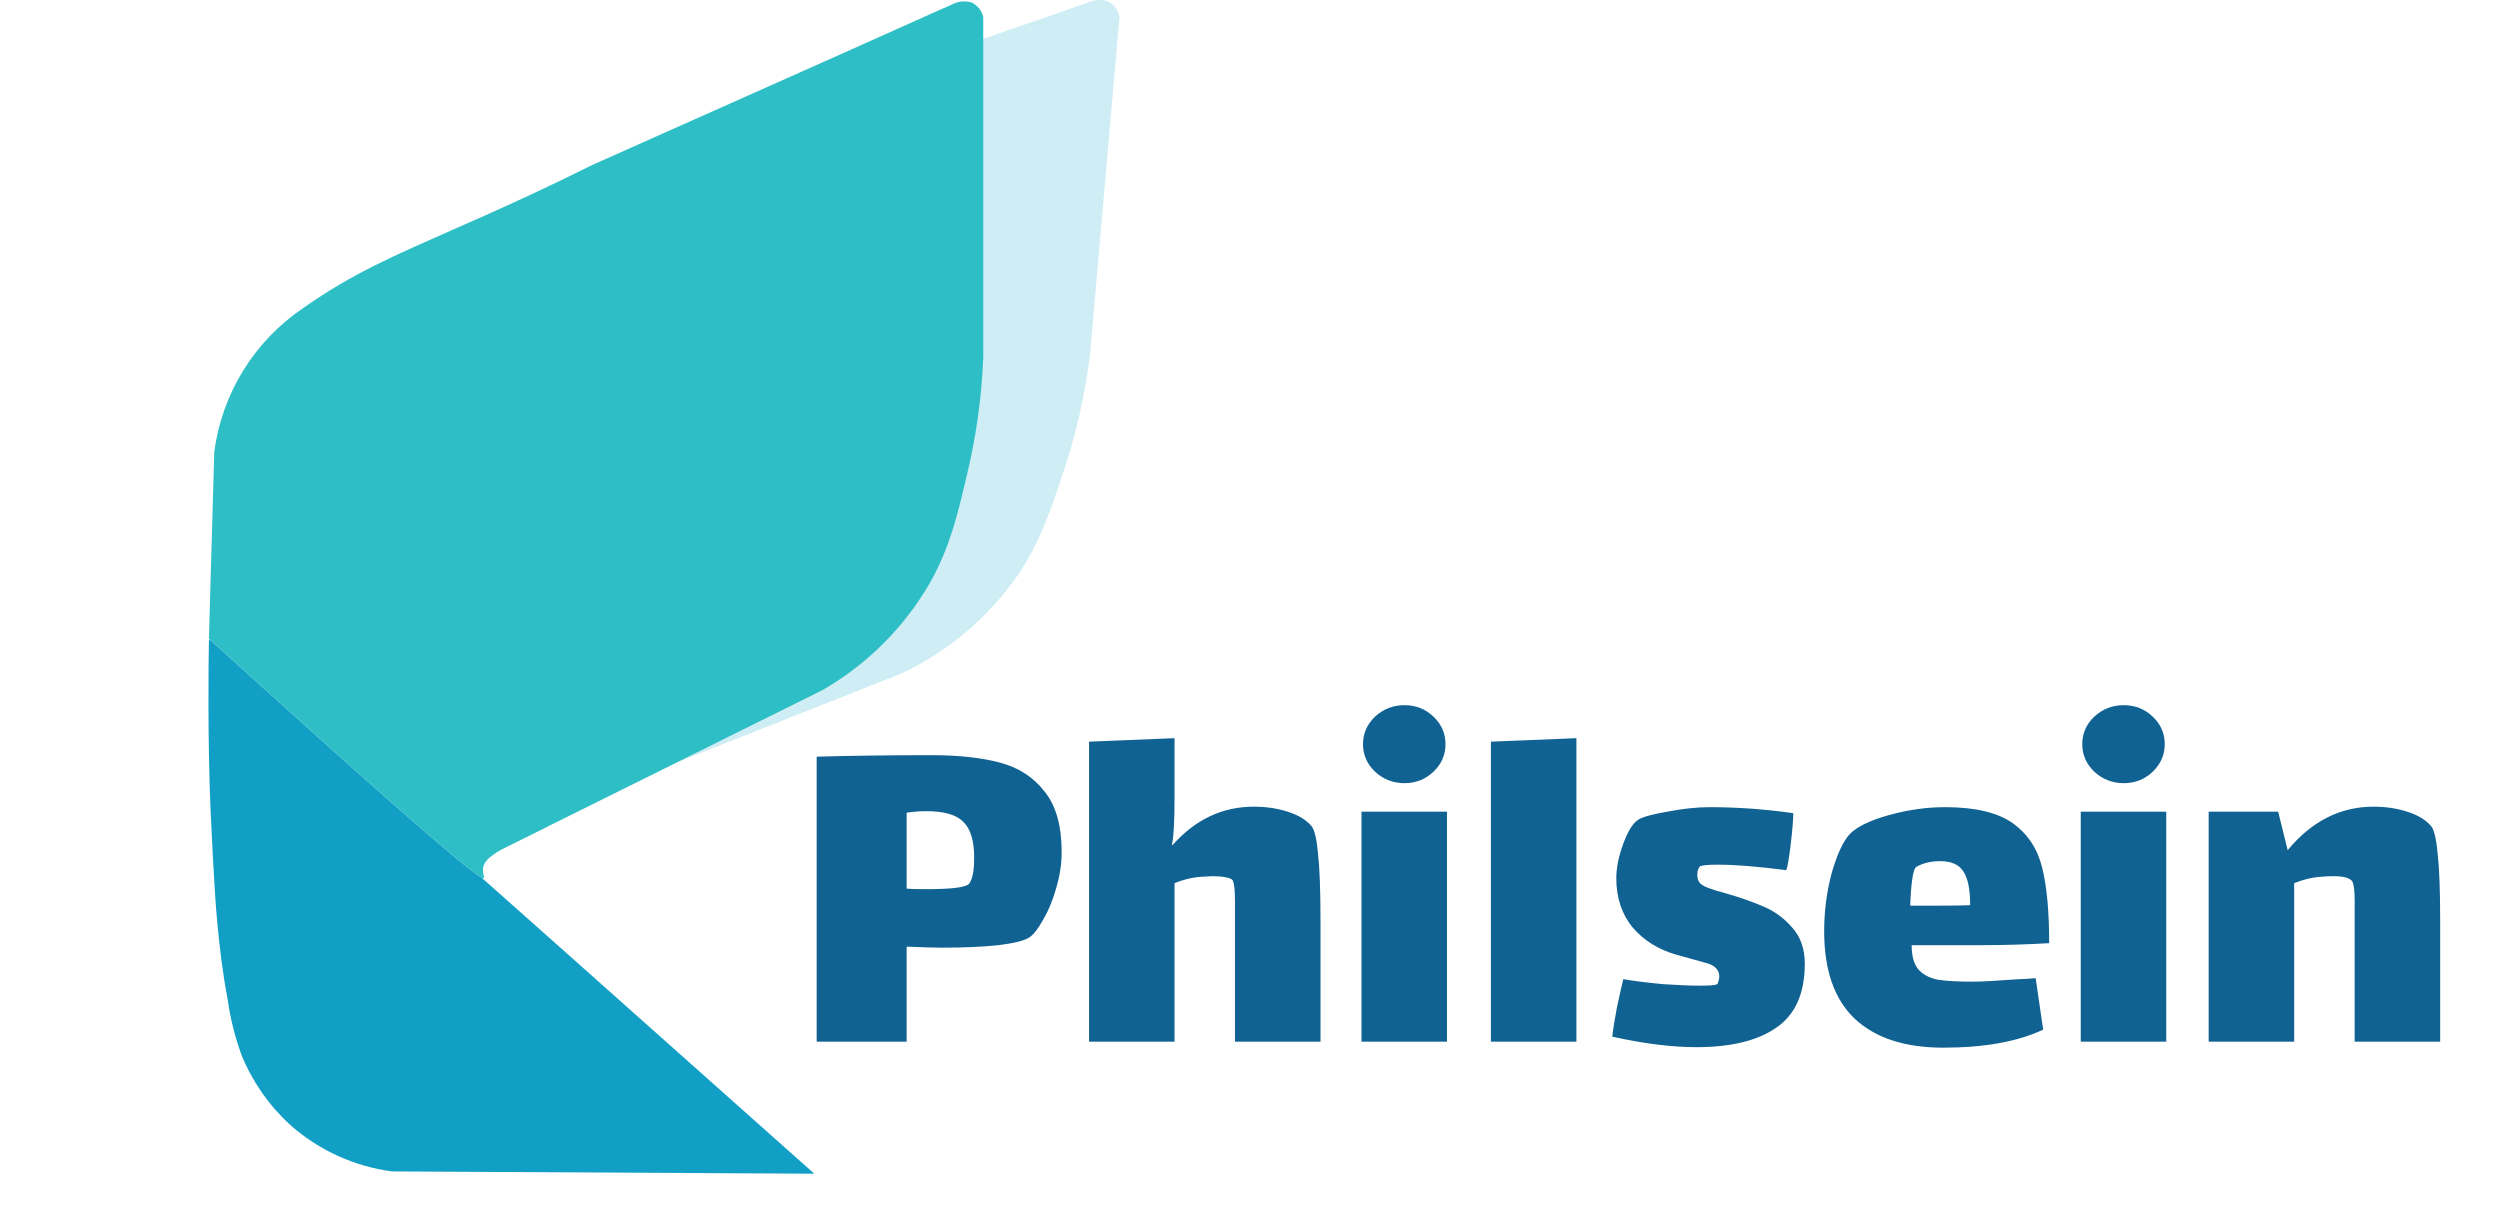
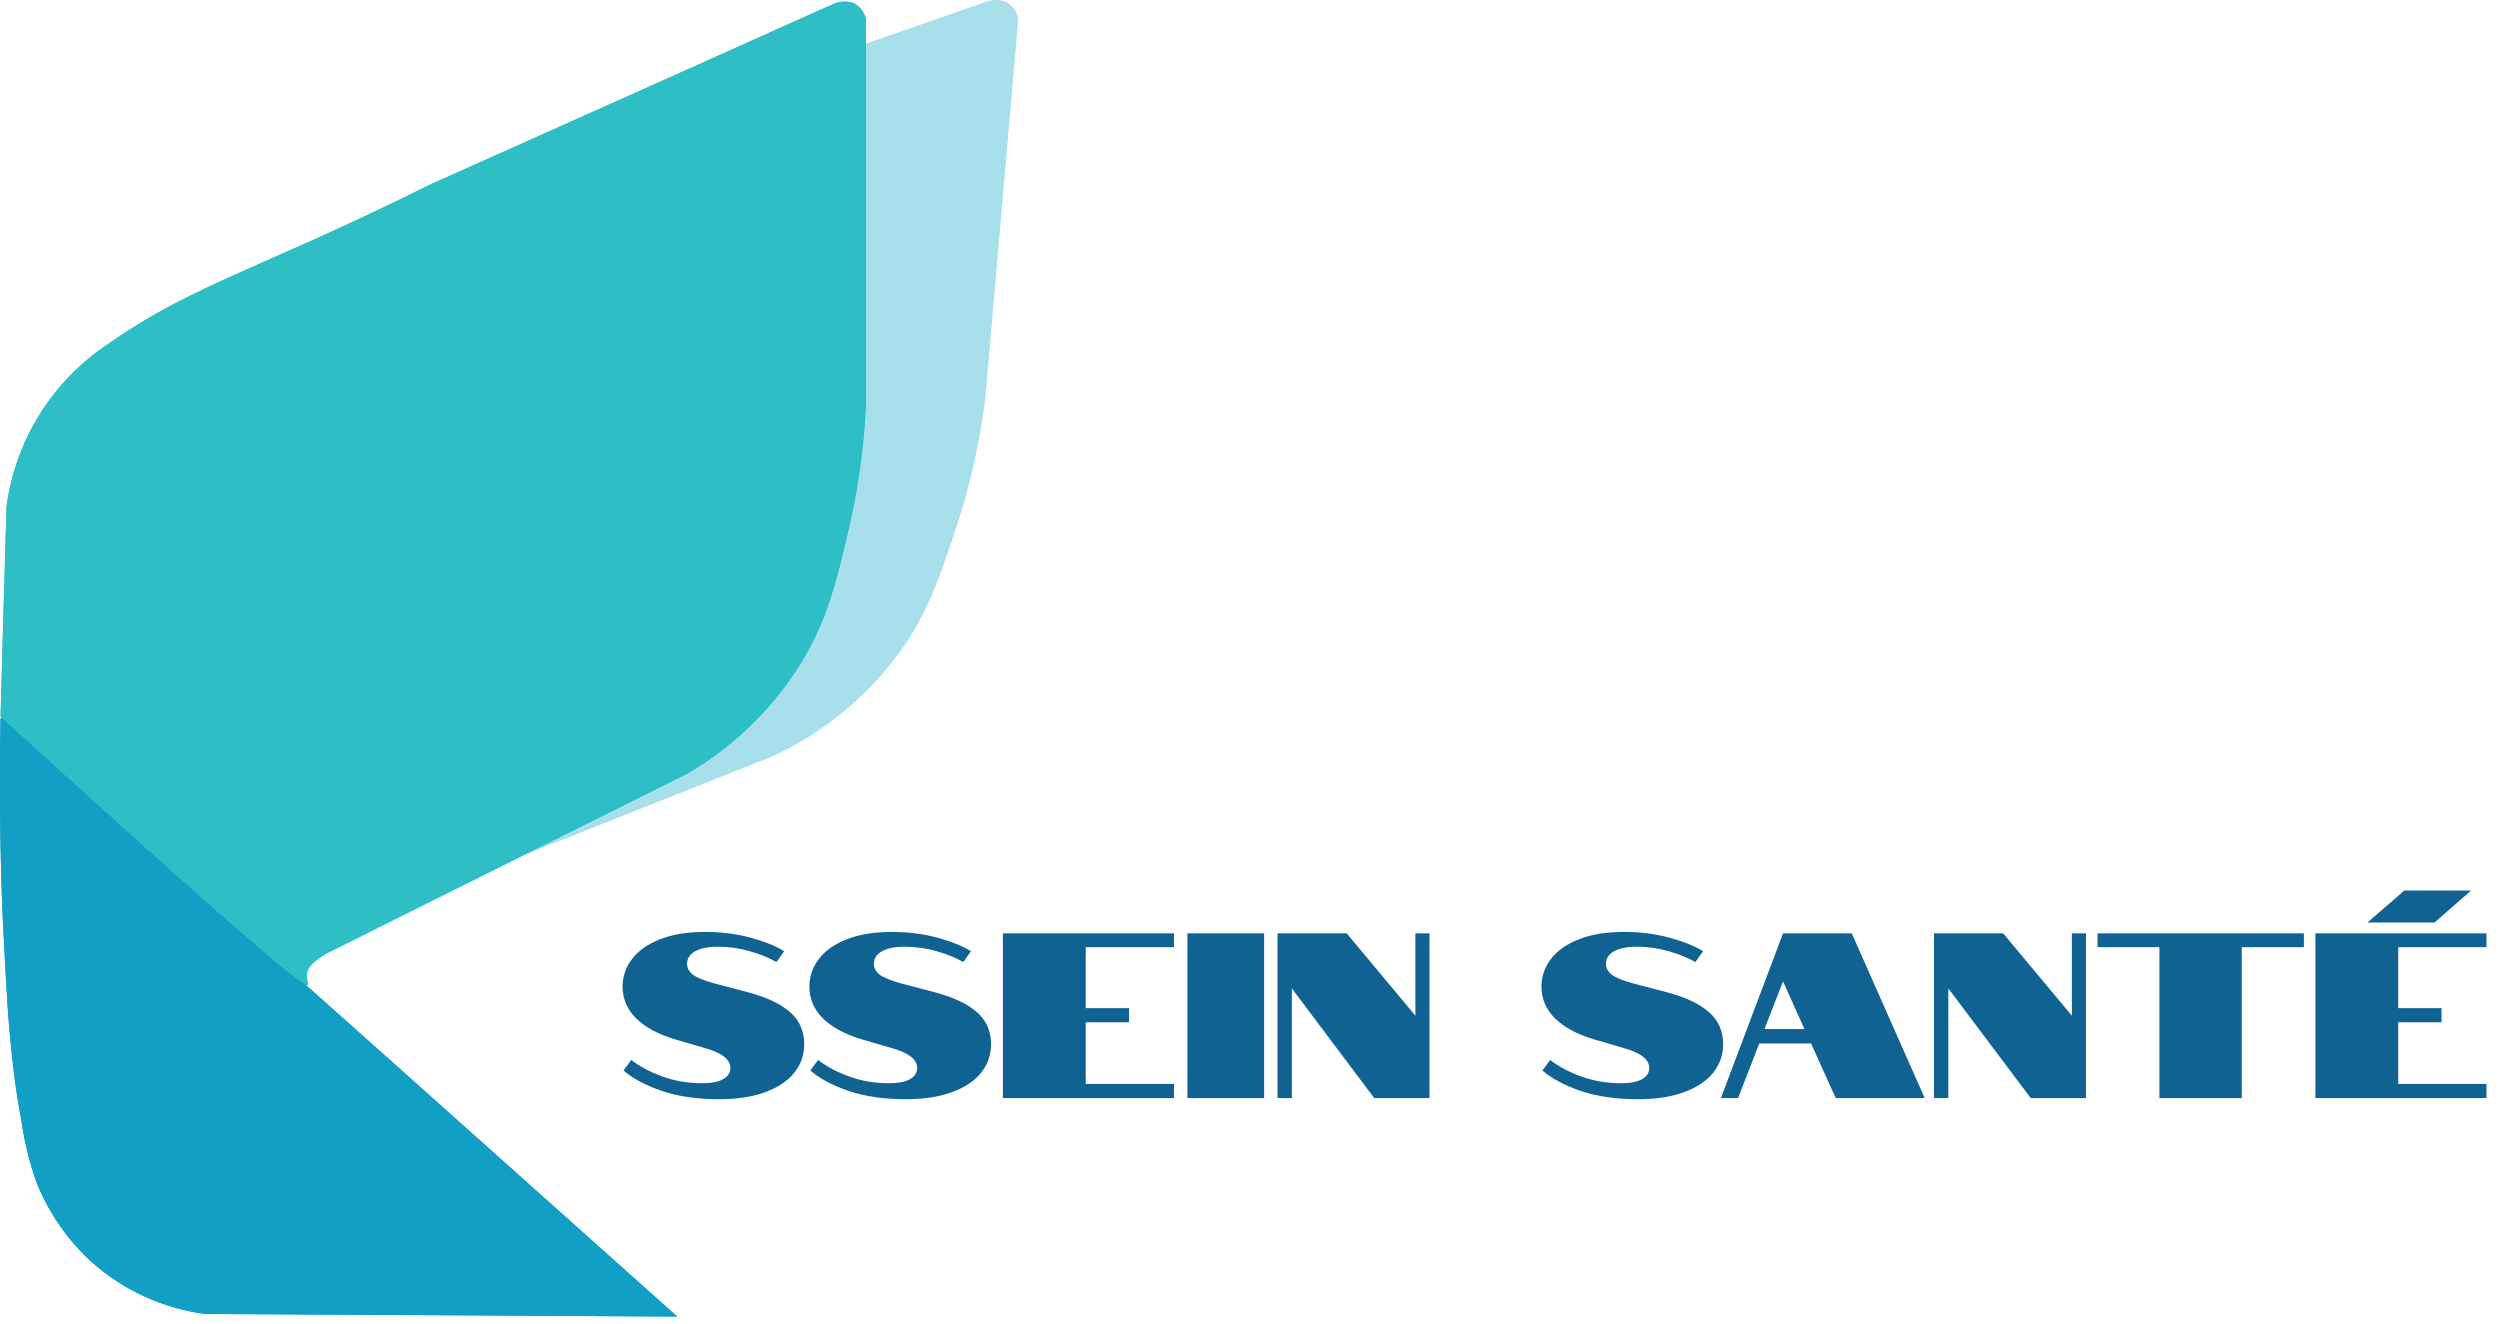
- <svg xmlns="http://www.w3.org/2000/svg" width="60" height="29" viewBox="0 0 60 29" fill="none">
-   <path d="M19.543 28.169L9.409 28.114C8.5 27.994 7.648 27.605 6.963 26.996C6.454 26.53 6.055 25.957 5.795 25.318C5.639 24.887 5.528 24.442 5.464 23.988C5.334 23.296 5.275 22.761 5.224 22.239C5.174 21.716 5.153 21.358 5.111 20.607C5.111 20.519 5.071 19.891 5.05 19.361C4.984 17.725 5.003 15.914 5.014 15.375C5.02 15.366 5.027 15.357 5.035 15.348C8.46 18.452 11.108 20.81 11.55 21.056L11.617 21.119L11.653 21.148C11.775 21.253 14.217 23.426 19.543 28.169Z" fill="#129FC6" />
-   <path d="M23.598 0.413V0.935V8.574C23.559 9.545 23.424 10.509 23.193 11.452C22.983 12.34 22.798 13.131 22.328 13.97C21.711 15.048 20.817 15.943 19.739 16.564L16.259 18.291L13.139 19.839C13.1 19.862 13.057 19.881 13.017 19.902L12.057 20.378C11.97 20.423 11.886 20.476 11.809 20.537C11.738 20.585 11.678 20.646 11.632 20.718C11.542 20.881 11.632 21.053 11.613 21.074C11.594 21.095 11.584 21.074 11.55 21.055C11.108 20.81 8.46 18.452 5.035 15.348L5.014 15.329C5.056 13.835 5.099 12.342 5.142 10.848C5.233 10.155 5.47 9.489 5.837 8.893C6.205 8.298 6.695 7.787 7.275 7.394C8.468 6.554 9.466 6.135 10.883 5.506L11.714 5.139C12.426 4.82 13.247 4.442 14.228 3.953L20.147 1.315C21.652 0.643 22.623 0.203 22.838 0.113C22.911 0.071 22.993 0.045 23.078 0.036C23.162 0.028 23.248 0.038 23.328 0.064C23.396 0.099 23.456 0.148 23.503 0.208C23.549 0.268 23.582 0.338 23.598 0.413Z" fill="#2DBFC5" />
-   <path opacity="0.2" d="M26.867 0.413C26.631 3.123 26.395 5.832 26.157 8.539C26.035 9.502 25.817 10.451 25.507 11.371C25.215 12.237 24.968 13.001 24.429 13.8C23.719 14.824 22.75 15.642 21.619 16.17L16.259 18.291L19.739 16.564C20.816 15.941 21.707 15.043 22.322 13.963C22.791 13.124 22.968 12.34 23.187 11.446C23.417 10.505 23.553 9.543 23.591 8.575V0.935C25.017 0.444 25.926 0.127 26.137 0.052C26.214 0.018 26.298 0 26.383 0C26.468 0 26.552 0.018 26.629 0.052C26.693 0.091 26.747 0.143 26.788 0.206C26.829 0.268 26.856 0.339 26.867 0.413Z" fill="#08A3C7" />
-   <path d="M22.36 18.124C23.008 18.124 23.556 18.184 24.004 18.304C24.452 18.424 24.808 18.656 25.072 19C25.344 19.336 25.48 19.82 25.48 20.452C25.48 20.732 25.436 21.02 25.348 21.316C25.268 21.604 25.164 21.856 25.036 22.072C24.916 22.288 24.808 22.428 24.712 22.492C24.6 22.572 24.352 22.636 23.968 22.684C23.584 22.724 23.132 22.744 22.612 22.744C22.428 22.744 22.144 22.736 21.76 22.72V25H19.6V18.16C20.44 18.136 21.36 18.124 22.36 18.124ZM23.26 21.208C23.34 21.104 23.38 20.896 23.38 20.584C23.38 20.176 23.292 19.888 23.116 19.72C22.948 19.552 22.652 19.468 22.228 19.468C22.084 19.468 21.928 19.48 21.76 19.504V21.328C21.84 21.336 21.996 21.34 22.228 21.34C22.844 21.34 23.188 21.296 23.26 21.208ZM31.477 19.828C31.549 19.916 31.601 20.136 31.633 20.488C31.672 20.84 31.692 21.376 31.692 22.096V25H29.64V22.12C29.64 22.088 29.64 21.932 29.64 21.652C29.64 21.364 29.62 21.188 29.581 21.124C29.556 21.092 29.497 21.068 29.401 21.052C29.312 21.036 29.209 21.028 29.088 21.028L28.884 21.04C28.66 21.048 28.428 21.1 28.189 21.196V25H26.137V17.8L28.189 17.716V19.12C28.189 19.696 28.169 20.08 28.128 20.272L28.14 20.284C28.684 19.668 29.337 19.36 30.096 19.36C30.384 19.36 30.652 19.4 30.901 19.48C31.157 19.56 31.349 19.676 31.477 19.828ZM33.708 18.796C33.436 18.796 33.2 18.704 33 18.52C32.808 18.336 32.712 18.116 32.712 17.86C32.712 17.604 32.808 17.384 33 17.2C33.2 17.016 33.436 16.924 33.708 16.924C33.98 16.924 34.212 17.016 34.404 17.2C34.596 17.384 34.692 17.604 34.692 17.86C34.692 18.116 34.596 18.336 34.404 18.52C34.212 18.704 33.98 18.796 33.708 18.796ZM32.676 19.48H34.728V25H32.676V19.48ZM35.782 17.8L37.834 17.716V25H35.782V17.8ZM43.315 23.128C43.315 23.84 43.087 24.352 42.631 24.664C42.183 24.976 41.543 25.132 40.711 25.132C40.127 25.132 39.455 25.048 38.695 24.88C38.711 24.72 38.747 24.492 38.803 24.196C38.867 23.892 38.919 23.66 38.959 23.5C39.247 23.548 39.567 23.588 39.919 23.62C40.271 23.644 40.571 23.656 40.819 23.656C41.035 23.656 41.167 23.644 41.215 23.62C41.223 23.612 41.231 23.592 41.239 23.56C41.255 23.52 41.263 23.48 41.263 23.44C41.263 23.28 41.163 23.172 40.963 23.116C40.899 23.1 40.655 23.032 40.231 22.912C39.807 22.792 39.459 22.576 39.187 22.264C38.923 21.944 38.791 21.548 38.791 21.076C38.791 20.828 38.847 20.552 38.959 20.248C39.071 19.944 39.191 19.752 39.319 19.672C39.415 19.608 39.647 19.544 40.015 19.48C40.383 19.408 40.723 19.372 41.035 19.372C41.699 19.372 42.367 19.42 43.039 19.516C43.039 19.66 43.019 19.904 42.979 20.248C42.939 20.584 42.903 20.796 42.871 20.884C42.191 20.796 41.643 20.752 41.227 20.752C41.011 20.752 40.871 20.764 40.807 20.788C40.791 20.796 40.775 20.82 40.759 20.86C40.743 20.892 40.735 20.936 40.735 20.992C40.735 21.104 40.771 21.184 40.843 21.232C40.915 21.288 41.103 21.356 41.407 21.436C41.767 21.54 42.075 21.648 42.331 21.76C42.595 21.872 42.823 22.04 43.015 22.264C43.215 22.488 43.315 22.776 43.315 23.128ZM47.344 23.56C47.544 23.56 47.916 23.54 48.46 23.5C48.532 23.5 48.664 23.492 48.856 23.476L49.036 24.712C48.42 25 47.62 25.144 46.636 25.144C45.716 25.144 45.008 24.912 44.512 24.448C44.024 23.984 43.78 23.284 43.78 22.348C43.78 21.868 43.84 21.404 43.96 20.956C44.088 20.508 44.232 20.196 44.392 20.02C44.56 19.844 44.872 19.692 45.328 19.564C45.784 19.436 46.236 19.372 46.684 19.372C47.404 19.372 47.944 19.5 48.304 19.756C48.664 20.012 48.9 20.368 49.012 20.824C49.124 21.272 49.18 21.876 49.18 22.636C48.636 22.668 48.104 22.684 47.584 22.684H45.88C45.88 22.94 45.932 23.132 46.036 23.26C46.148 23.388 46.304 23.472 46.504 23.512C46.704 23.544 46.984 23.56 47.344 23.56ZM46 20.8C45.952 20.824 45.916 20.928 45.892 21.112C45.868 21.296 45.852 21.504 45.844 21.736H46.468C46.844 21.736 47.116 21.732 47.284 21.724C47.284 21.34 47.228 21.068 47.116 20.908C47.012 20.748 46.828 20.668 46.564 20.668C46.348 20.668 46.16 20.712 46 20.8ZM50.97 18.796C50.698 18.796 50.462 18.704 50.262 18.52C50.07 18.336 49.974 18.116 49.974 17.86C49.974 17.604 50.07 17.384 50.262 17.2C50.462 17.016 50.698 16.924 50.97 16.924C51.242 16.924 51.474 17.016 51.666 17.2C51.858 17.384 51.954 17.604 51.954 17.86C51.954 18.116 51.858 18.336 51.666 18.52C51.474 18.704 51.242 18.796 50.97 18.796ZM49.938 19.48H51.99V25H49.938V19.48ZM58.348 19.828C58.42 19.916 58.472 20.136 58.504 20.488C58.544 20.84 58.564 21.376 58.564 22.096V25H56.512V22.12V21.628C56.512 21.372 56.492 21.212 56.452 21.148C56.388 21.068 56.24 21.028 56.008 21.028C55.896 21.028 55.812 21.032 55.756 21.04C55.532 21.048 55.3 21.1 55.06 21.196V25H53.008V19.48H54.676L54.904 20.404C55.48 19.708 56.168 19.36 56.968 19.36C57.256 19.36 57.524 19.4 57.772 19.48C58.028 19.56 58.22 19.676 58.348 19.828Z" fill="#106293" />
+ <svg xmlns="http://www.w3.org/2000/svg" width="255" height="135" viewBox="0 0 255 135" fill="none">
+   <path d="M69.072 134.287L20.932 134.027C16.612 133.456 12.563 131.599 9.312 128.697C6.892 126.475 4.996 123.743 3.762 120.697C3.021 118.644 2.495 116.519 2.192 114.357C1.572 111.057 1.292 108.507 1.052 106.017C0.812 103.527 0.712 101.817 0.512 98.237C0.512 97.817 0.322 94.828 0.222 92.297C-0.088 84.498 0.002 75.868 0.052 73.297C0.082 73.252 0.115 73.208 0.152 73.168C16.422 87.968 29.002 99.207 31.102 100.377L31.422 100.677L31.592 100.817C32.172 101.317 43.772 111.677 69.072 134.287Z" fill="#129FC6" />
+   <path d="M88.332 1.967V4.457V40.877C88.15 45.503 87.507 50.099 86.412 54.597C85.412 58.827 84.532 62.597 82.302 66.597C79.368 71.736 75.124 76.005 70.002 78.967L53.472 87.197L38.652 94.577C38.462 94.687 38.262 94.777 38.072 94.877L33.512 97.147C33.094 97.361 32.699 97.615 32.332 97.907C31.995 98.133 31.709 98.426 31.492 98.767C31.062 99.547 31.492 100.367 31.402 100.467C31.312 100.567 31.262 100.467 31.102 100.377C29.002 99.207 16.422 87.967 0.152 73.167L0.052 73.077C0.252 65.957 0.455 58.837 0.662 51.717C1.092 48.413 2.217 45.237 3.963 42.398C5.709 39.559 8.036 37.122 10.792 35.247C16.462 31.247 21.202 29.247 27.932 26.247L31.882 24.497C35.262 22.977 39.162 21.177 43.822 18.847L71.942 6.267C79.092 3.067 83.702 0.967 84.722 0.537C85.072 0.337 85.461 0.214 85.862 0.174C86.264 0.134 86.669 0.18 87.052 0.307C87.376 0.471 87.659 0.705 87.88 0.992C88.101 1.28 88.256 1.613 88.332 1.967Z" fill="#2DBFC5" />
+   <path opacity="0.2" d="M103.862 1.967C102.742 14.887 101.618 27.801 100.492 40.707C99.91 45.298 98.875 49.821 97.402 54.207C96.012 58.337 94.842 61.977 92.282 65.787C88.909 70.668 84.303 74.568 78.932 77.087L53.472 87.197L70.002 78.967C75.117 75.993 79.351 71.714 82.272 66.567C84.502 62.567 85.342 58.827 86.382 54.567C87.475 50.079 88.118 45.493 88.302 40.877V4.457C95.072 2.117 99.392 0.607 100.392 0.247C100.76 0.084 101.159 0 101.562 0C101.965 0 102.363 0.084 102.732 0.247C103.035 0.433 103.293 0.684 103.489 0.981C103.684 1.279 103.811 1.615 103.862 1.967Z" fill="#08A3C7" />
+   <path d="M69.072 134.287L20.932 134.027C16.612 133.456 12.563 131.599 9.312 128.697C6.892 126.475 4.996 123.743 3.762 120.697C3.021 118.644 2.495 116.519 2.192 114.357C1.572 111.057 1.292 108.507 1.052 106.017C0.812 103.527 0.712 101.817 0.512 98.237C0.512 97.817 0.322 94.828 0.222 92.297C-0.088 84.498 0.002 75.868 0.052 73.297C0.082 73.252 0.115 73.208 0.152 73.168C16.422 87.968 29.002 99.207 31.102 100.377L31.422 100.677L31.592 100.817C32.172 101.317 43.772 111.677 69.072 134.287Z" fill="#129FC6" />
+   <path d="M88.332 1.967V4.457V40.877C88.15 45.503 87.507 50.099 86.412 54.597C85.412 58.827 84.532 62.597 82.302 66.597C79.368 71.736 75.124 76.005 70.002 78.967L53.472 87.197L38.652 94.577C38.462 94.687 38.262 94.777 38.072 94.877L33.512 97.147C33.094 97.361 32.699 97.615 32.332 97.907C31.995 98.133 31.709 98.426 31.492 98.767C31.062 99.547 31.492 100.367 31.402 100.467C31.312 100.567 31.262 100.467 31.102 100.377C29.002 99.207 16.422 87.967 0.152 73.167L0.052 73.077C0.252 65.957 0.455 58.837 0.662 51.717C1.092 48.413 2.217 45.237 3.963 42.398C5.709 39.559 8.036 37.122 10.792 35.247C16.462 31.247 21.202 29.247 27.932 26.247L31.882 24.497C35.262 22.977 39.162 21.177 43.822 18.847L71.942 6.267C79.092 3.067 83.702 0.967 84.722 0.537C85.072 0.337 85.461 0.214 85.862 0.174C86.264 0.134 86.669 0.18 87.052 0.307C87.376 0.471 87.659 0.705 87.88 0.992C88.101 1.28 88.256 1.613 88.332 1.967Z" fill="#2DBFC5" />
+   <path opacity="0.2" d="M103.862 1.967C102.742 14.887 101.618 27.801 100.492 40.707C99.91 45.298 98.875 49.821 97.402 54.207C96.012 58.337 94.842 61.977 92.282 65.787C88.909 70.668 84.303 74.568 78.932 77.087L53.472 87.197L70.002 78.967C75.117 75.993 79.351 71.714 82.272 66.567C84.502 62.567 85.342 58.827 86.382 54.567C87.475 50.079 88.118 45.493 88.302 40.877V4.457C95.072 2.117 99.392 0.607 100.392 0.247C100.76 0.084 101.159 0 101.562 0C101.965 0 102.363 0.084 102.732 0.247C103.035 0.433 103.293 0.684 103.489 0.981C103.684 1.279 103.811 1.615 103.862 1.967Z" fill="#08A3C7" />
+   <path d="M76.344 101.224C78.248 101.736 79.672 102.416 80.616 103.264C81.56 104.096 82.032 105.184 82.032 106.528C82.032 107.6 81.696 108.56 81.024 109.408C80.352 110.256 79.36 110.92 78.048 111.4C76.752 111.88 75.176 112.12 73.32 112.12C71.128 112.12 69.192 111.84 67.512 111.28C65.848 110.704 64.544 110.008 63.6 109.192L64.392 108.112C65.224 108.768 66.272 109.328 67.536 109.792C68.8 110.256 70.16 110.488 71.616 110.488C72.56 110.488 73.272 110.352 73.752 110.08C74.248 109.808 74.496 109.424 74.496 108.928C74.496 108.064 73.64 107.392 71.928 106.912L68.808 106C67.112 105.488 65.8 104.776 64.872 103.864C63.96 102.952 63.504 101.872 63.504 100.624C63.504 99.584 63.832 98.64 64.488 97.792C65.144 96.944 66.096 96.28 67.344 95.8C68.608 95.304 70.12 95.056 71.88 95.056C73.56 95.056 75.104 95.248 76.512 95.632C77.936 96.016 79.096 96.48 79.992 97.024L79.2 98.128C78.448 97.696 77.544 97.328 76.488 97.024C75.448 96.72 74.352 96.568 73.2 96.568C72.192 96.568 71.416 96.728 70.872 97.048C70.344 97.352 70.08 97.776 70.08 98.32C70.08 98.736 70.28 99.104 70.68 99.424C71.08 99.728 71.84 100.032 72.96 100.336L76.344 101.224ZM95.399 101.224C97.303 101.736 98.727 102.416 99.671 103.264C100.615 104.096 101.087 105.184 101.087 106.528C101.087 107.6 100.751 108.56 100.079 109.408C99.407 110.256 98.415 110.92 97.103 111.4C95.807 111.88 94.231 112.12 92.375 112.12C90.183 112.12 88.247 111.84 86.567 111.28C84.903 110.704 83.599 110.008 82.655 109.192L83.447 108.112C84.279 108.768 85.327 109.328 86.591 109.792C87.855 110.256 89.215 110.488 90.671 110.488C91.615 110.488 92.327 110.352 92.807 110.08C93.303 109.808 93.551 109.424 93.551 108.928C93.551 108.064 92.695 107.392 90.983 106.912L87.863 106C86.167 105.488 84.855 104.776 83.927 103.864C83.015 102.952 82.559 101.872 82.559 100.624C82.559 99.584 82.887 98.64 83.543 97.792C84.199 96.944 85.151 96.28 86.399 95.8C87.663 95.304 89.175 95.056 90.935 95.056C92.615 95.056 94.159 95.248 95.567 95.632C96.991 96.016 98.151 96.48 99.047 97.024L98.255 98.128C97.503 97.696 96.599 97.328 95.543 97.024C94.503 96.72 93.407 96.568 92.255 96.568C91.247 96.568 90.471 96.728 89.927 97.048C89.399 97.352 89.135 97.776 89.135 98.32C89.135 98.736 89.335 99.104 89.735 99.424C90.135 99.728 90.895 100.032 92.015 100.336L95.399 101.224ZM102.297 95.2H119.745V96.616H110.745V102.832H115.161V104.272H110.745V110.56H119.745V112H102.297V95.2ZM121.117 95.2H128.941V112H121.117V95.2ZM130.305 95.2H137.361L144.369 103.6V95.2H145.809V112H140.169L131.769 100.816V112H130.305V95.2ZM170.071 101.224C171.975 101.736 173.399 102.416 174.343 103.264C175.287 104.096 175.759 105.184 175.759 106.528C175.759 107.6 175.423 108.56 174.751 109.408C174.079 110.256 173.087 110.92 171.775 111.4C170.479 111.88 168.903 112.12 167.047 112.12C164.855 112.12 162.919 111.84 161.239 111.28C159.575 110.704 158.271 110.008 157.327 109.192L158.119 108.112C158.951 108.768 159.999 109.328 161.263 109.792C162.527 110.256 163.887 110.488 165.343 110.488C166.287 110.488 166.999 110.352 167.479 110.08C167.975 109.808 168.223 109.424 168.223 108.928C168.223 108.064 167.367 107.392 165.655 106.912L162.535 106C160.839 105.488 159.527 104.776 158.599 103.864C157.687 102.952 157.231 101.872 157.231 100.624C157.231 99.584 157.559 98.64 158.215 97.792C158.871 96.944 159.823 96.28 161.071 95.8C162.335 95.304 163.847 95.056 165.607 95.056C167.287 95.056 168.831 95.248 170.239 95.632C171.663 96.016 172.823 96.48 173.719 97.024L172.927 98.128C172.175 97.696 171.271 97.328 170.215 97.024C169.175 96.72 168.079 96.568 166.927 96.568C165.919 96.568 165.143 96.728 164.599 97.048C164.071 97.352 163.807 97.776 163.807 98.32C163.807 98.736 164.007 99.104 164.407 99.424C164.807 99.728 165.567 100.032 166.687 100.336L170.071 101.224ZM181.87 95.2H188.878L196.318 112H187.246L184.726 106.432H179.446L177.286 112H175.534L181.87 95.2ZM184.054 104.968L181.87 100.096L179.974 104.968H184.054ZM197.266 95.2H204.322L211.33 103.6V95.2H212.77V112H207.13L198.73 100.816V112H197.266V95.2ZM220.261 96.616H213.949V95.2H234.997V96.616H228.661V112H220.261V96.616ZM236.172 95.2H253.62V96.616H244.62V102.832H249.036V104.272H244.62V110.56H253.62V112H236.172V95.2ZM245.244 90.832H252.06L248.316 94.096H241.476L245.244 90.832Z" fill="#106293" />
</svg>
